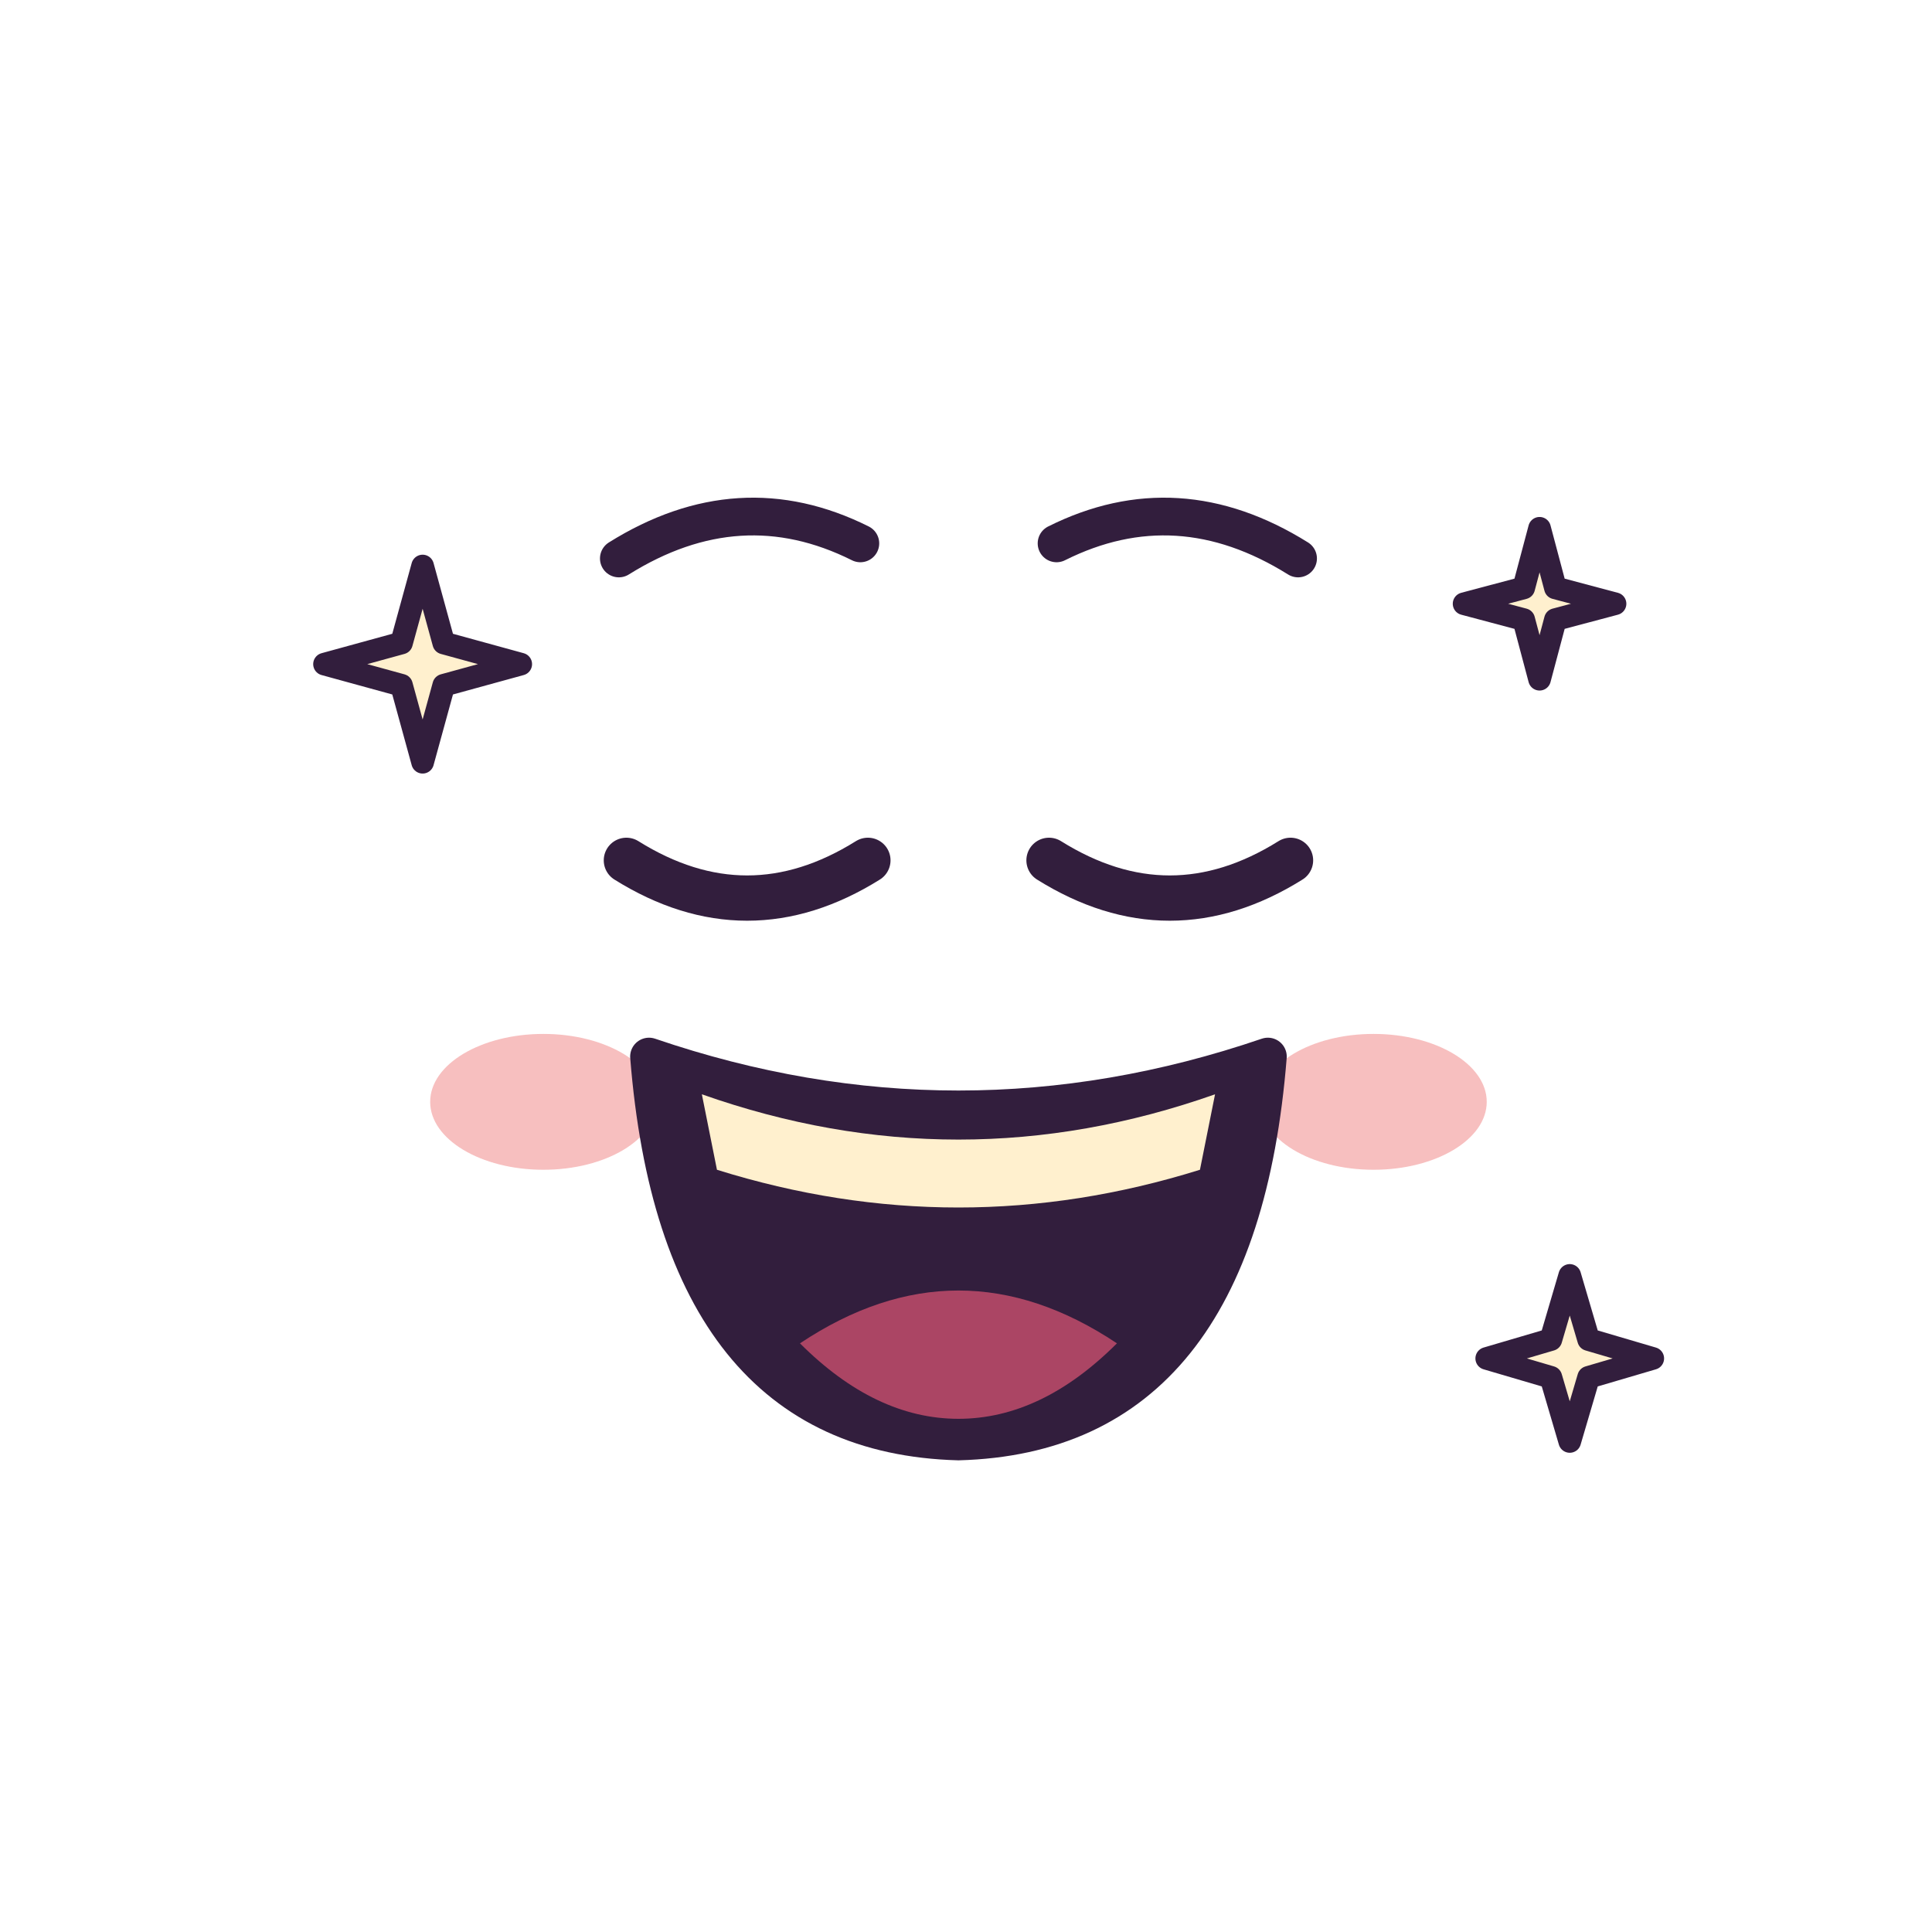
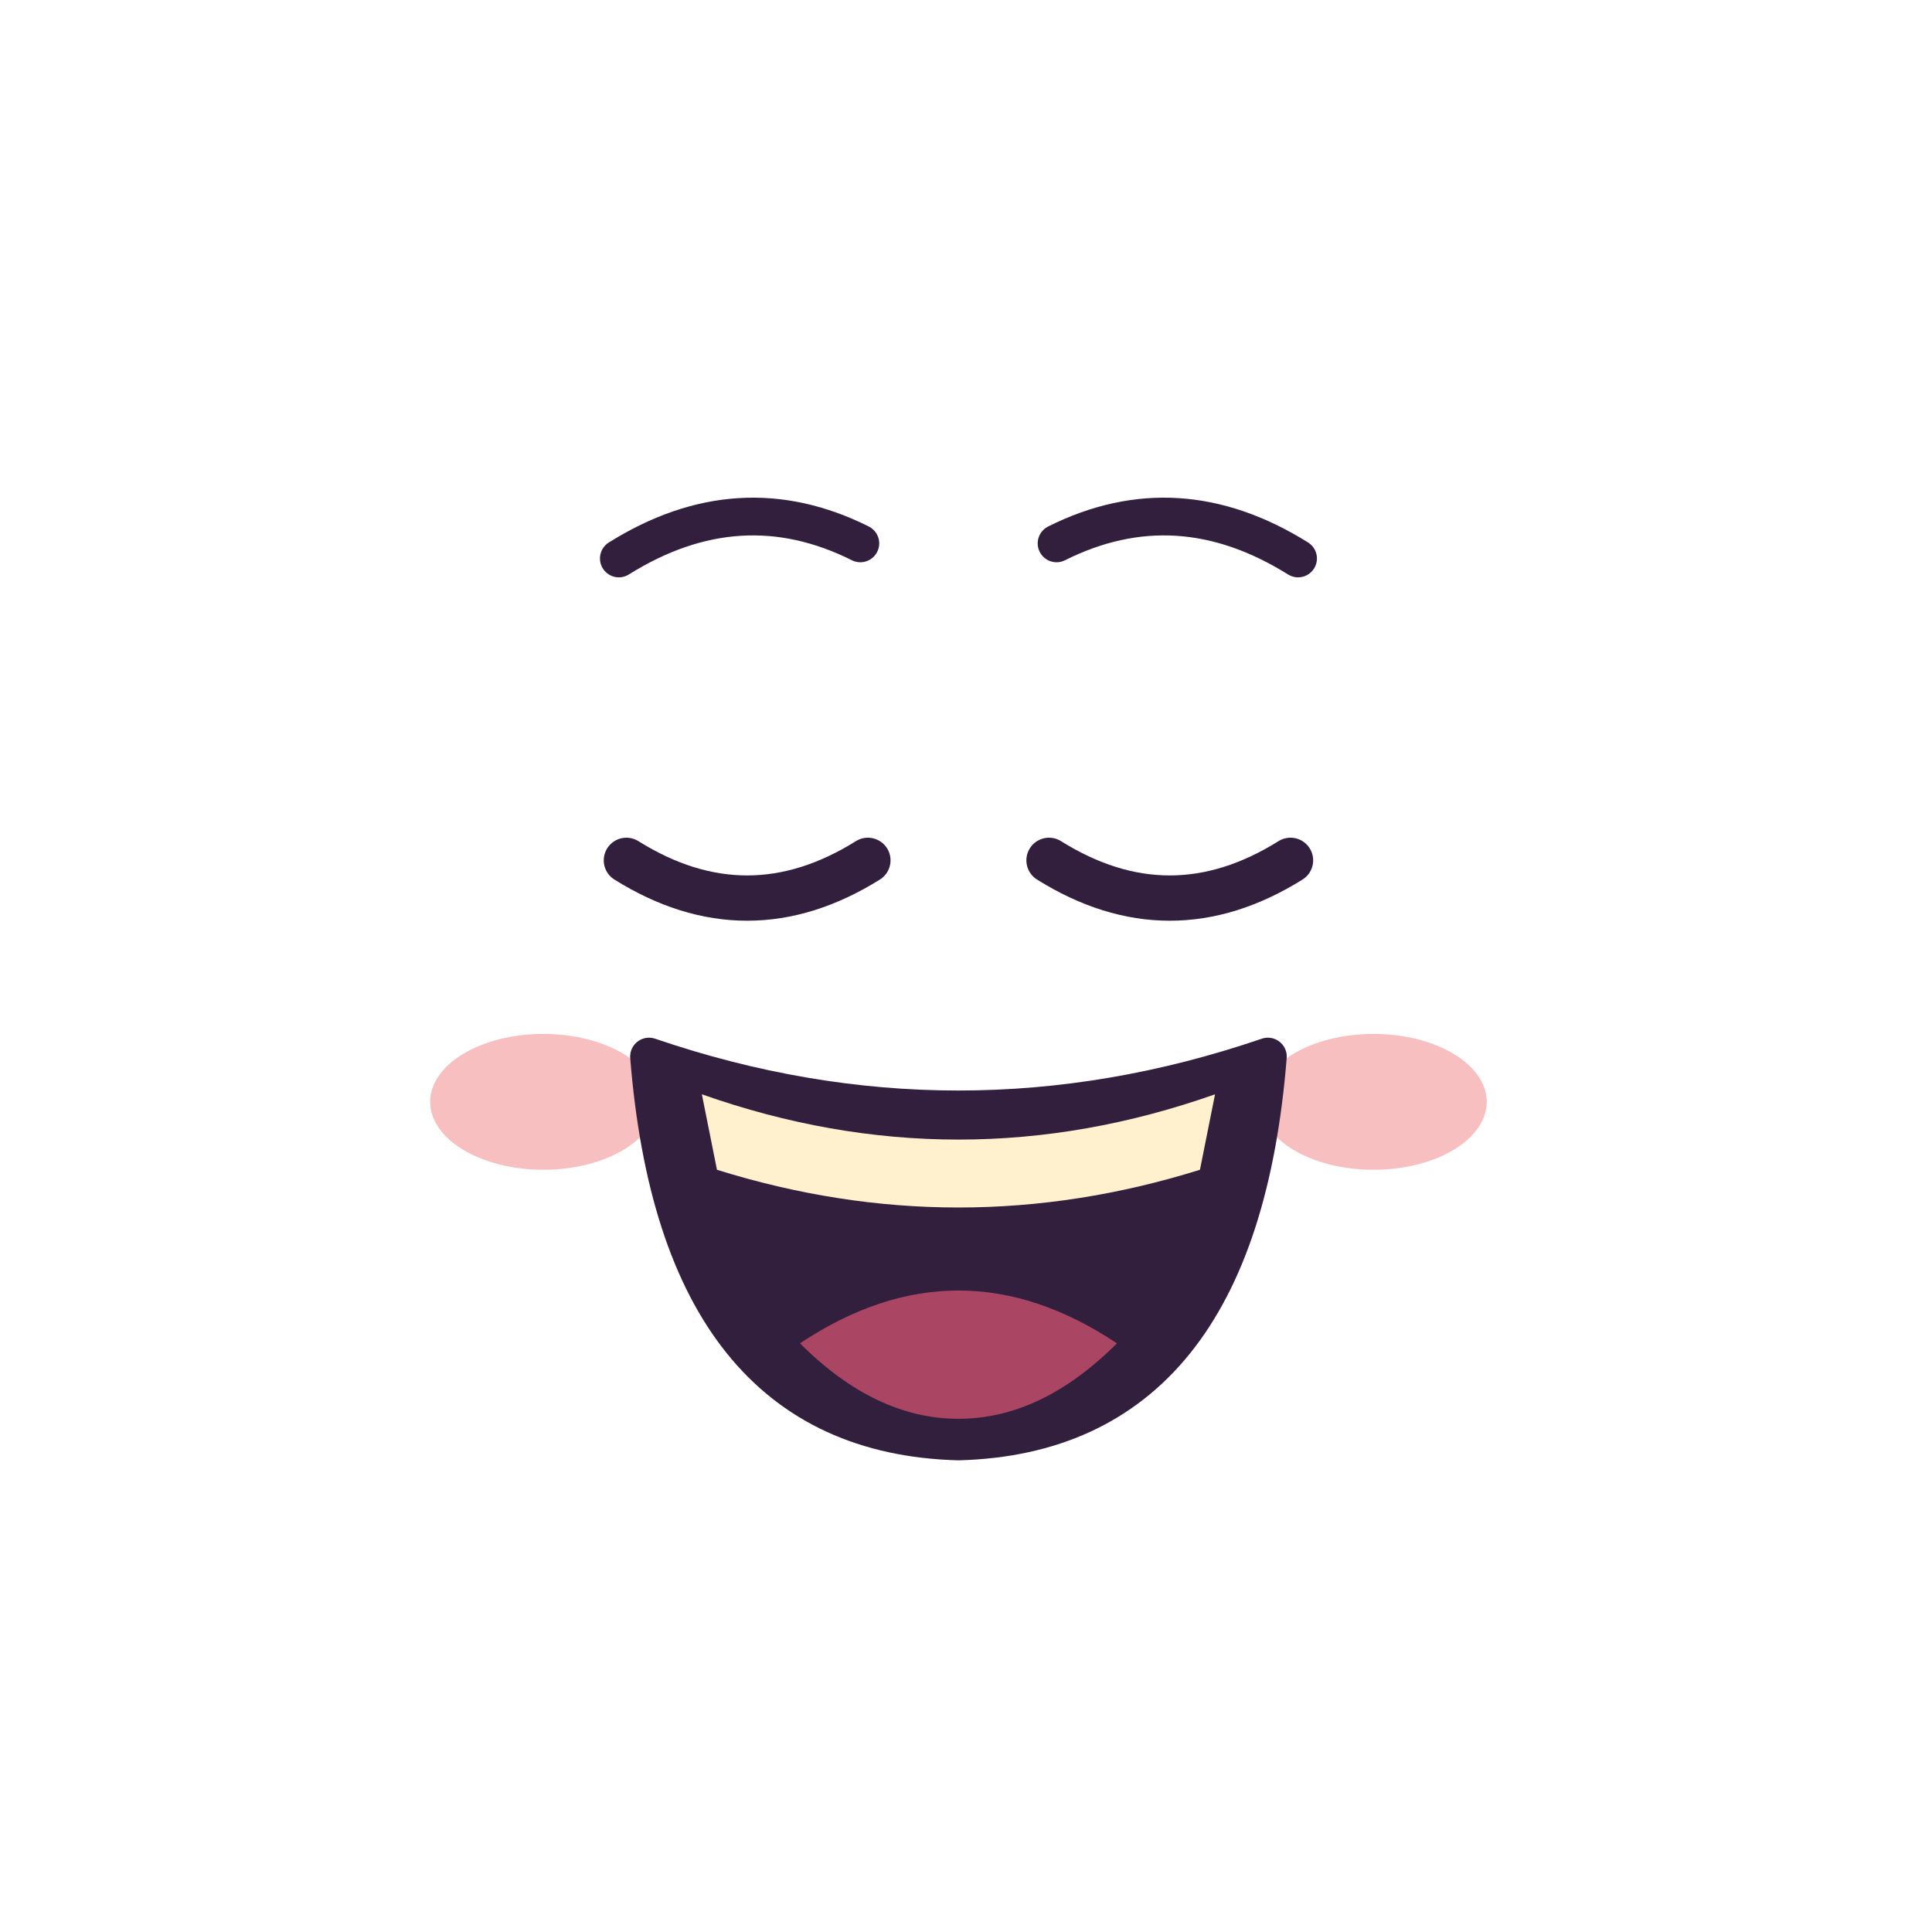
<svg xmlns="http://www.w3.org/2000/svg" width="256" height="256" viewBox="0 0 256 256">
  <g stroke="#321E3D" stroke-width="8" stroke-linecap="round" stroke-linejoin="round">
    <ellipse cx="72" cy="146" rx="15" ry="9" fill="#F08A8A" stroke="none" opacity=".55" />
    <ellipse cx="182" cy="146" rx="15" ry="9" fill="#F08A8A" stroke="none" opacity=".55" />
-     <path d="M 56.0 75.0 L 58.8 85.2 L 69.0 88.0 L 58.8 90.8 L 56.0 101.0 L 53.2 90.8 L 43.0 88.0 L 53.2 85.2 Z" fill="#FFF0CE" stroke-width="3" />
-     <path d="M 204.0 70.0 L 206.1 77.9 L 214.0 80.0 L 206.1 82.1 L 204.0 90.0 L 201.9 82.1 L 194.0 80.0 L 201.9 77.9 Z" fill="#FFF0CE" stroke-width="3" />
-     <path d="M 208.0 169.0 L 210.5 177.5 L 219.0 180.0 L 210.5 182.5 L 208.0 191.0 L 205.5 182.5 L 197.0 180.0 L 205.5 177.5 Z" fill="#FFF0CE" stroke-width="3" />
    <path d="M 83 114 Q 99 124 115 114" fill="none" stroke-width="6" />
    <path d="M 139 114 Q 155 124 171 114" fill="none" stroke-width="6" />
    <path d="M 82 74 Q 98 64 114 72" fill="none" stroke-width="5" />
    <path d="M 140 72 Q 156 64 172 74" fill="none" stroke-width="5" />
    <path d="M 86 140 Q 127 154 168 140 Q 164 190 127 191 Q 90 190 86 140 Z" fill="#321E3D" stroke-width="5" />
    <path d="M 93 145 Q 127 157 161 145 L 159 155 Q 127 165 95 155 Z" fill="#FFF0CE" stroke="none" />
    <path d="M 106 178 Q 127 164 148 178 Q 138 188 127 188 Q 116 188 106 178 Z" fill="#AB4564" stroke="none" />
  </g>
</svg>
